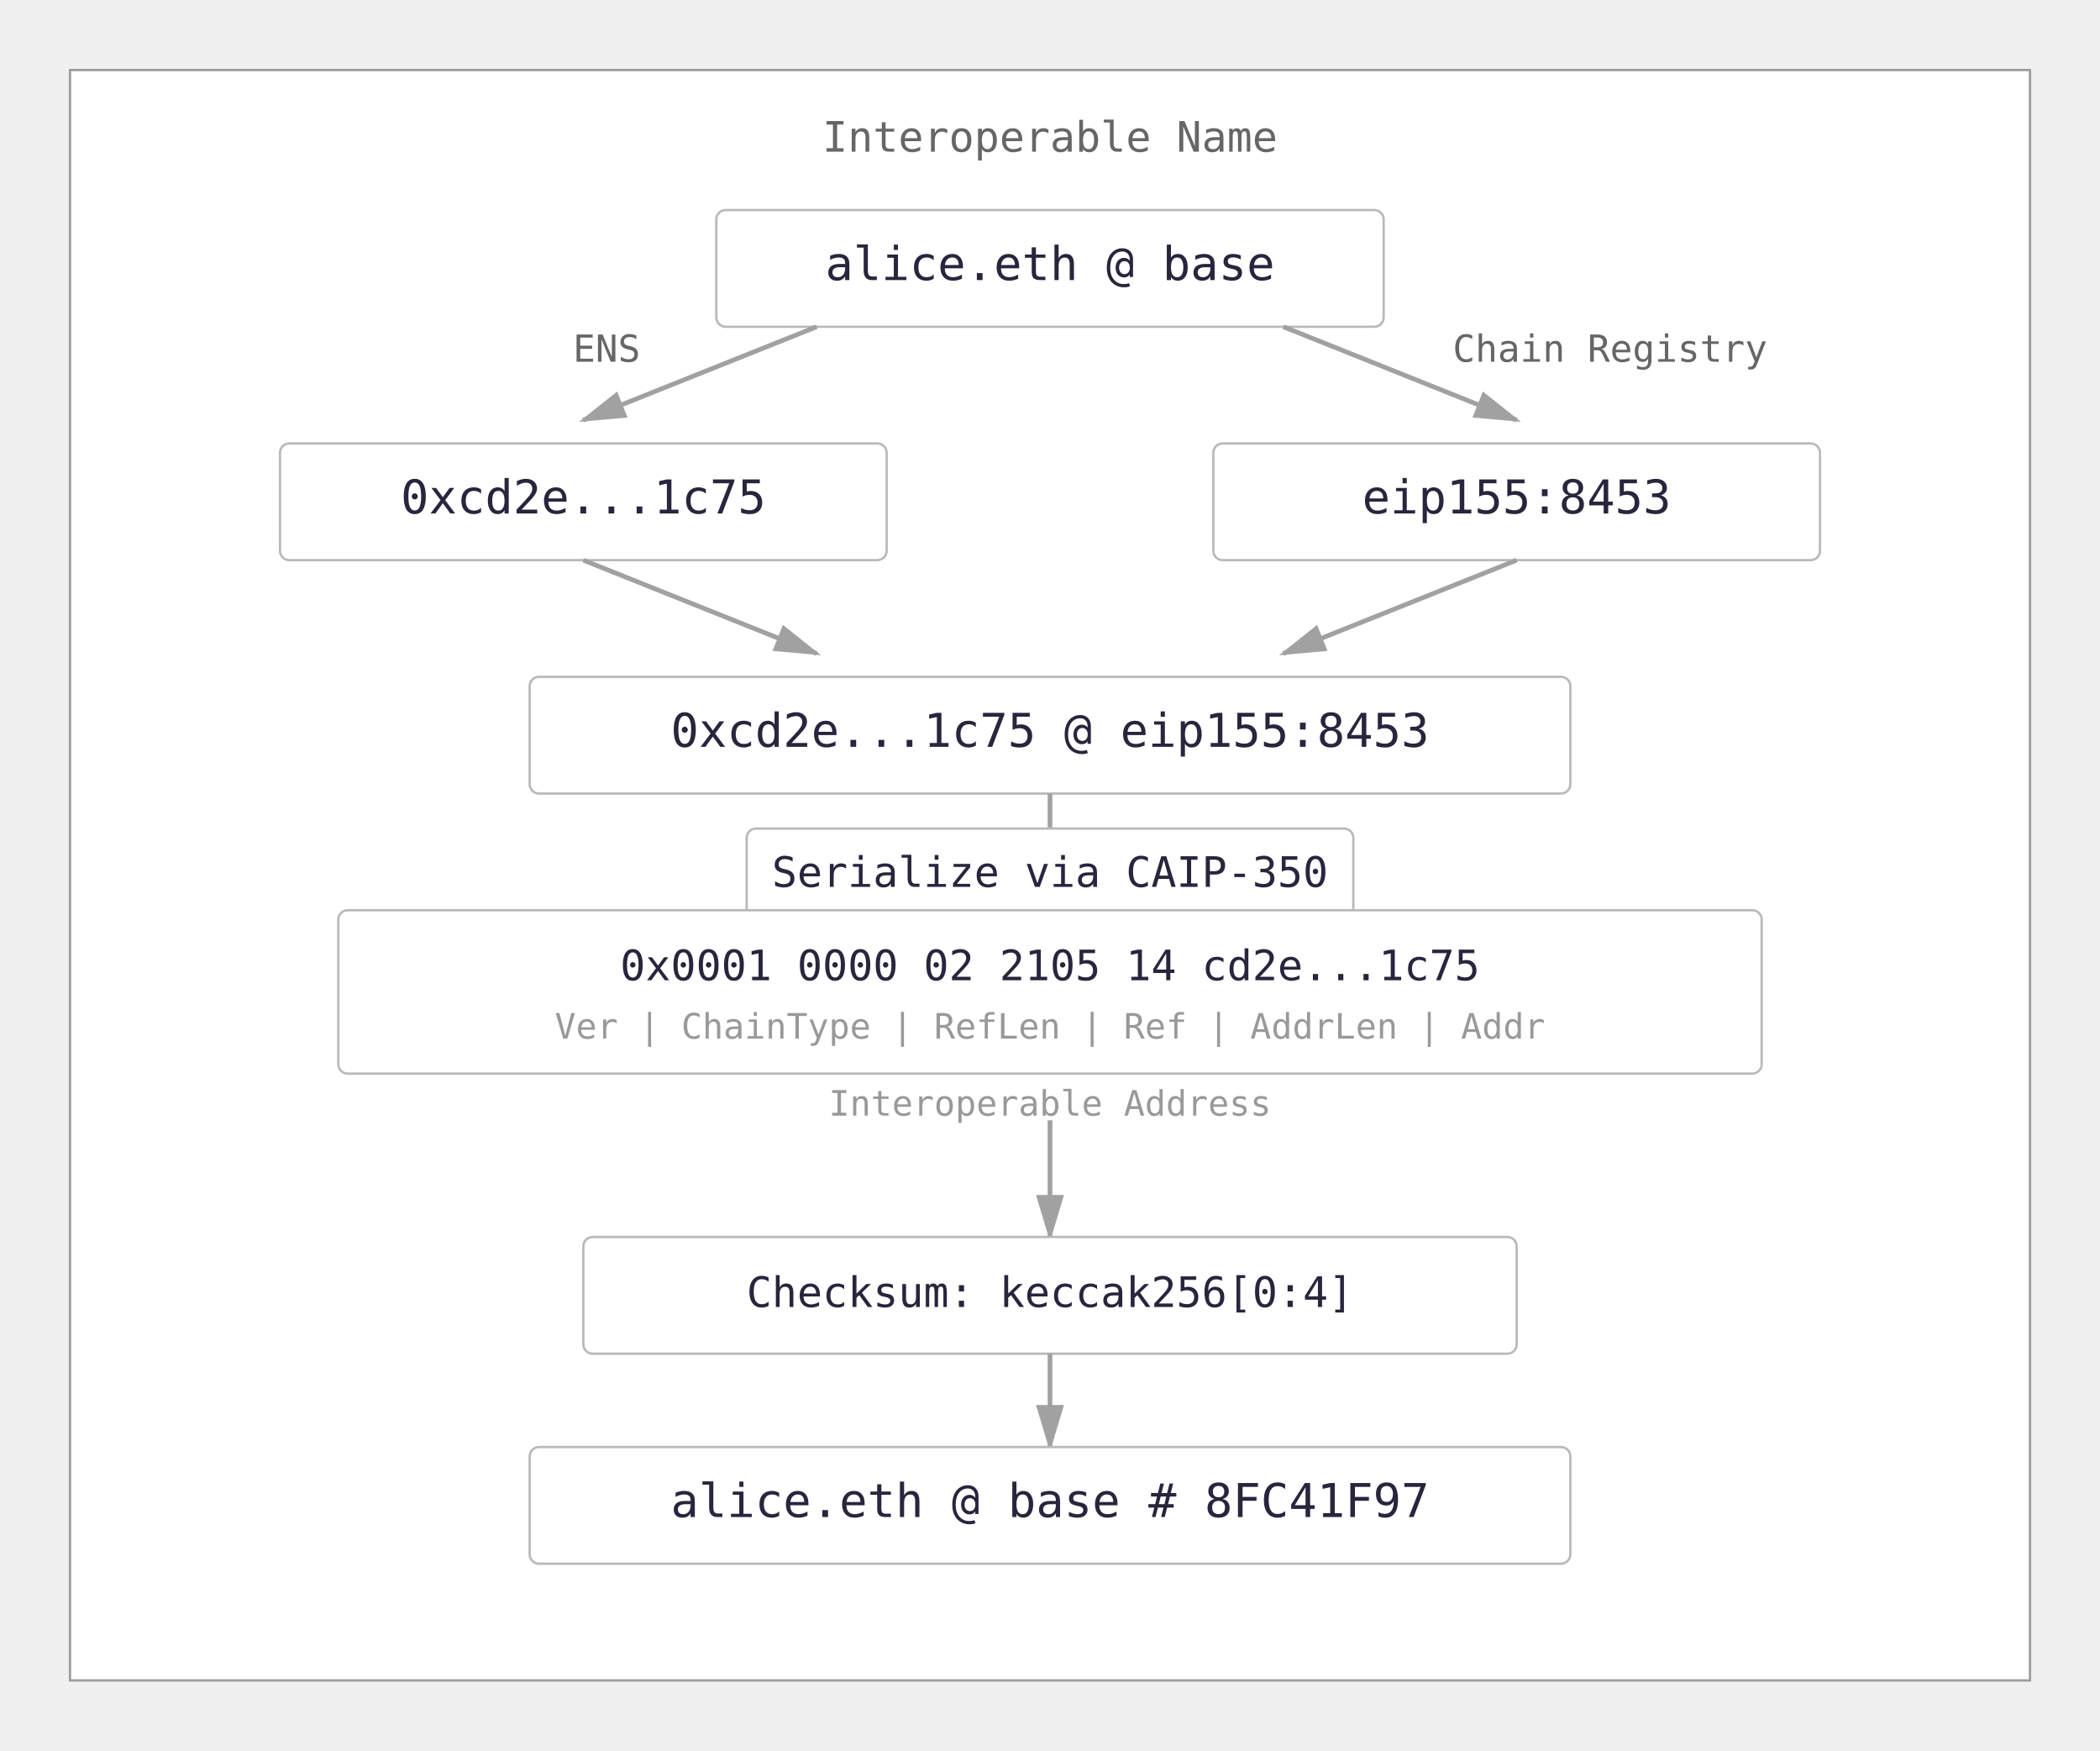
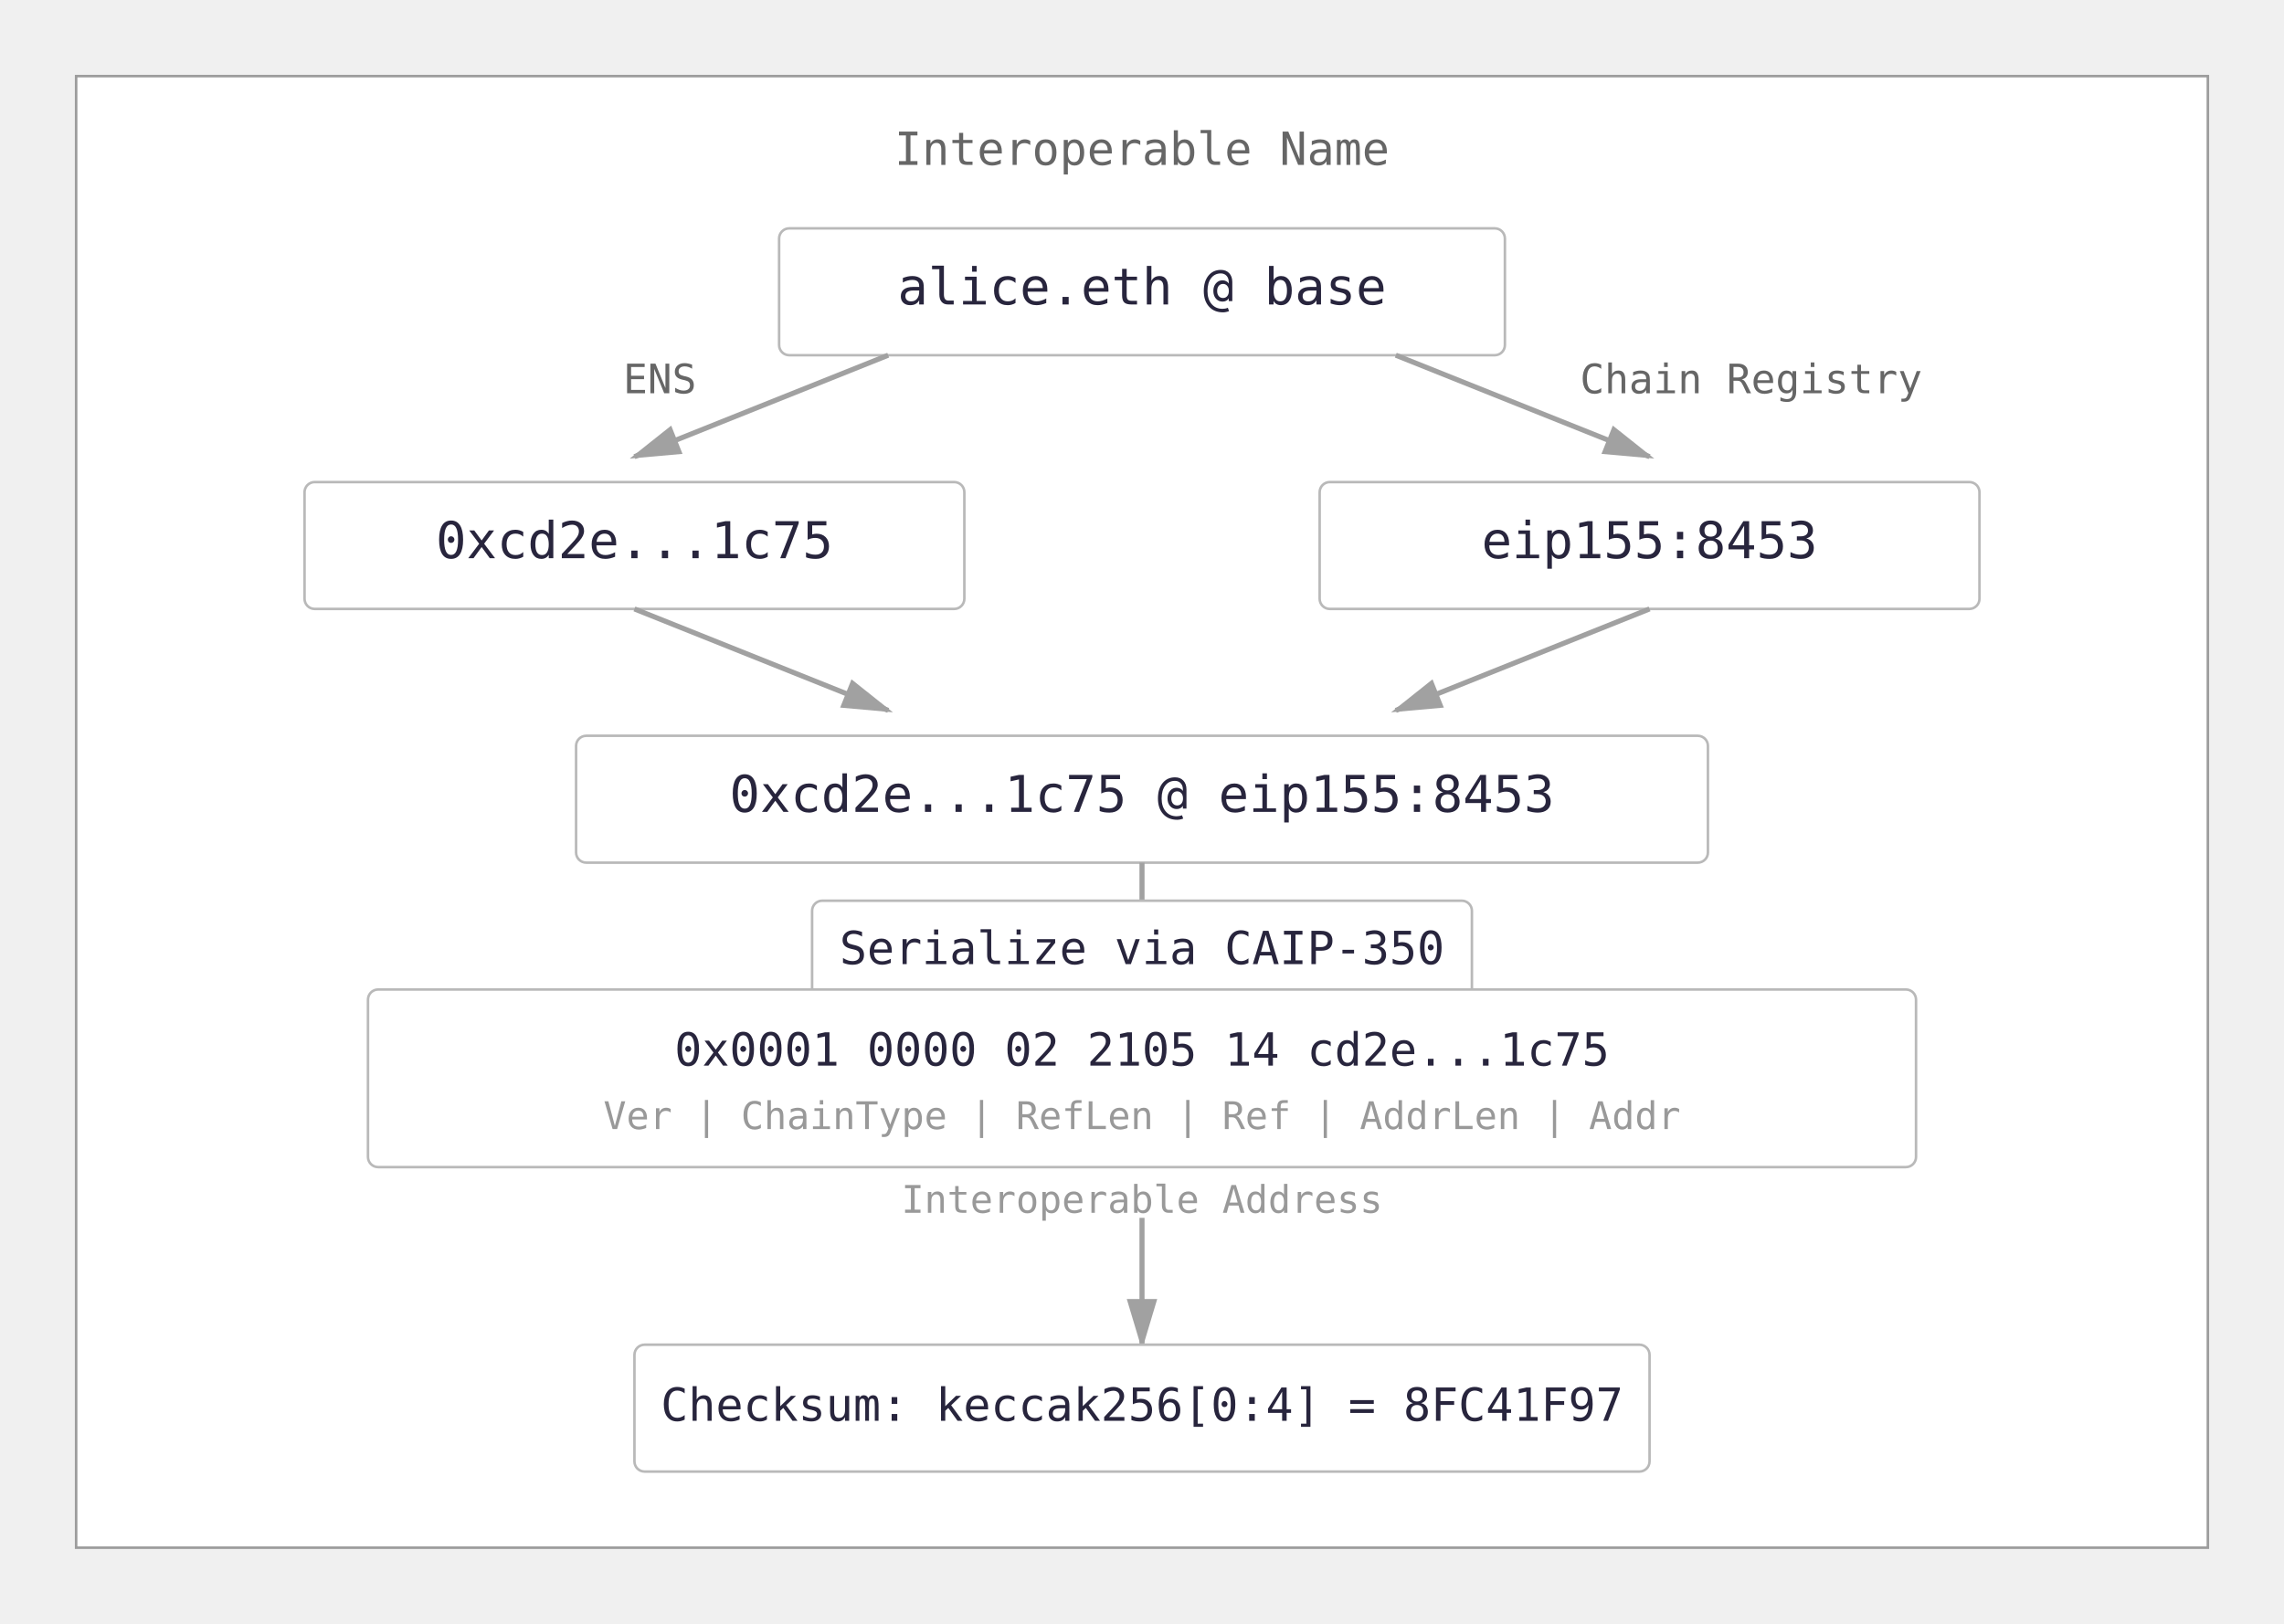
- <svg xmlns="http://www.w3.org/2000/svg" width="900" height="750" viewBox="0 0 900 750" fill="none">
-   <rect x="30" y="30" width="840" height="690" stroke="#9C9C9C" fill="white" />
+ <svg xmlns="http://www.w3.org/2000/svg" width="900" height="640" viewBox="0 0 900 640" fill="none">
+   <rect x="30" y="30" width="840" height="580" stroke="#9C9C9C" fill="white" />
  <text x="450" y="65" font-family="monospace" font-size="18" fill="#666" text-anchor="middle" font-weight="500">Interoperable Name</text>
  <rect x="307" y="90" width="286" height="50" rx="4" stroke="#B9B9B9" fill="white" />
  <text x="450" y="120" font-family="monospace" font-size="20" fill="#28253D" text-anchor="middle">alice.eth @ base</text>
  <path d="M350 140 L250 180" stroke="#A1A1A1" stroke-width="2" marker-end="url(#arrowhead)" />
  <path d="M550 140 L650 180" stroke="#A1A1A1" stroke-width="2" marker-end="url(#arrowhead)" />
  <text x="260" y="155" font-family="monospace" font-size="16" fill="#666" text-anchor="middle">ENS</text>
  <text x="690" y="155" font-family="monospace" font-size="16" fill="#666" text-anchor="middle">Chain Registry</text>
  <rect x="120" y="190" width="260" height="50" rx="4" stroke="#B9B9B9" fill="white" />
  <text x="250" y="220" font-family="monospace" font-size="20" fill="#28253D" text-anchor="middle">0xcd2e...1c75</text>
  <rect x="520" y="190" width="260" height="50" rx="4" stroke="#B9B9B9" fill="white" />
  <text x="650" y="220" font-family="monospace" font-size="20" fill="#28253D" text-anchor="middle">eip155:8453</text>
  <path d="M250 240 L350 280" stroke="#A1A1A1" stroke-width="2" marker-end="url(#arrowhead)" />
  <path d="M650 240 L550 280" stroke="#A1A1A1" stroke-width="2" marker-end="url(#arrowhead)" />
  <rect x="227" y="290" width="446" height="50" rx="4" stroke="#B9B9B9" fill="white" />
  <text x="450" y="320" font-family="monospace" font-size="20" fill="#28253D" text-anchor="middle">0xcd2e...1c75 @ eip155:8453</text>
  <path d="M450 340 L450 390" stroke="#A1A1A1" stroke-width="2" marker-end="url(#arrowhead)" />
  <rect x="320" y="355" width="260" height="40" rx="4" stroke="#B9B9B9" fill="white" />
  <text x="450" y="380" font-family="monospace" font-size="18" fill="#28253D" text-anchor="middle">Serialize via CAIP-350</text>
  <rect x="145" y="390" width="610" height="70" rx="4" stroke="#B9B9B9" fill="white" />
  <text x="450" y="420" font-family="monospace" font-size="18" fill="#28253D" text-anchor="middle">0x0001  0000  02  2105  14  cd2e...1c75</text>
  <text x="450" y="445" font-family="monospace" font-size="15" fill="#999" text-anchor="middle">Ver | ChainType | RefLen | Ref | AddrLen | Addr</text>
  <text x="450" y="478" font-family="monospace" font-size="15" fill="#999" text-anchor="middle">Interoperable Address</text>
  <path d="M450 480 L450 530" stroke="#A1A1A1" stroke-width="2" marker-end="url(#arrowhead)" />
  <rect x="250" y="530" width="400" height="50" rx="4" stroke="#B9B9B9" fill="white" />
-   <text x="450" y="560" font-family="monospace" font-size="18" fill="#28253D" text-anchor="middle">Checksum: keccak256[0:4]</text>
-   <path d="M450 580 L450 620" stroke="#A1A1A1" stroke-width="2" marker-end="url(#arrowhead)" />
-   <rect x="227" y="620" width="446" height="50" rx="4" stroke="#B9B9B9" fill="white" />
-   <text x="450" y="650" font-family="monospace" font-size="20" fill="#28253D" text-anchor="middle">alice.eth @ base # 8FC41F97</text>
+   <text x="450" y="560" font-family="monospace" font-size="18" fill="#28253D" text-anchor="middle">Checksum: keccak256[0:4] = 8FC41F97</text>
  <defs>
    <marker id="arrowhead" markerWidth="10" markerHeight="10" refX="9" refY="3" orient="auto">
      <polygon points="0 0, 10 3, 0 6" fill="#A1A1A1" />
    </marker>
  </defs>
</svg>
